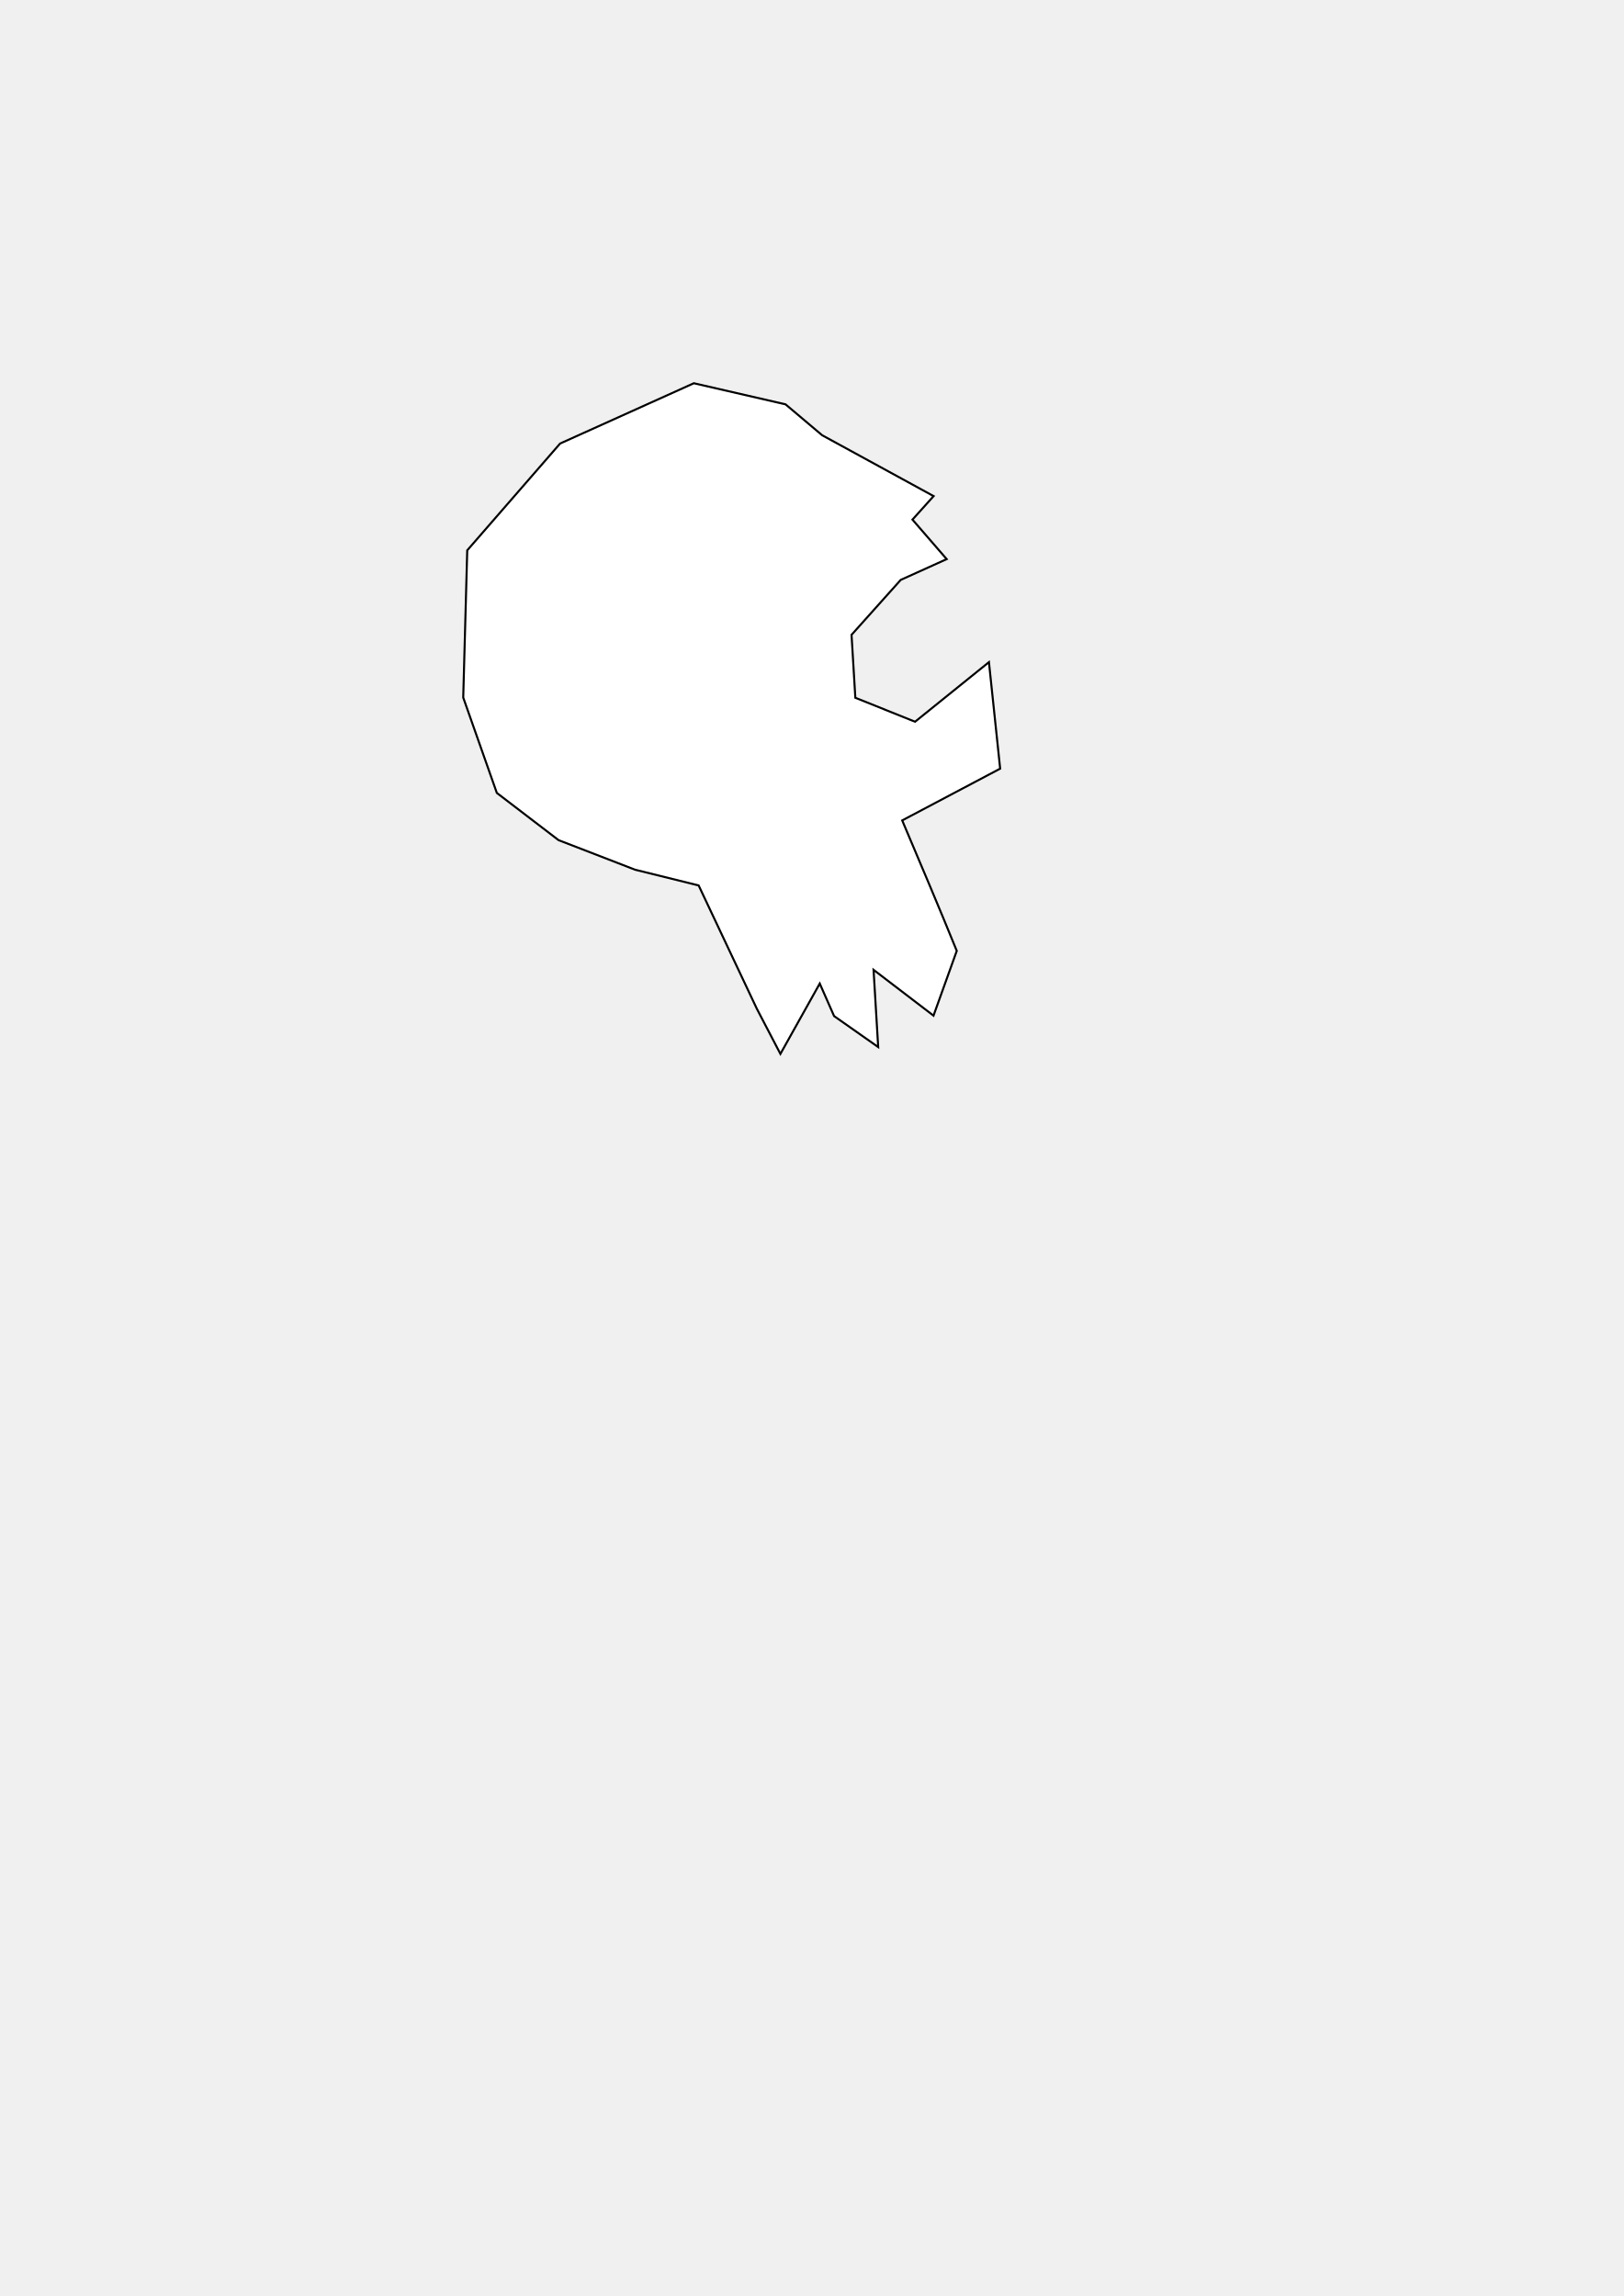
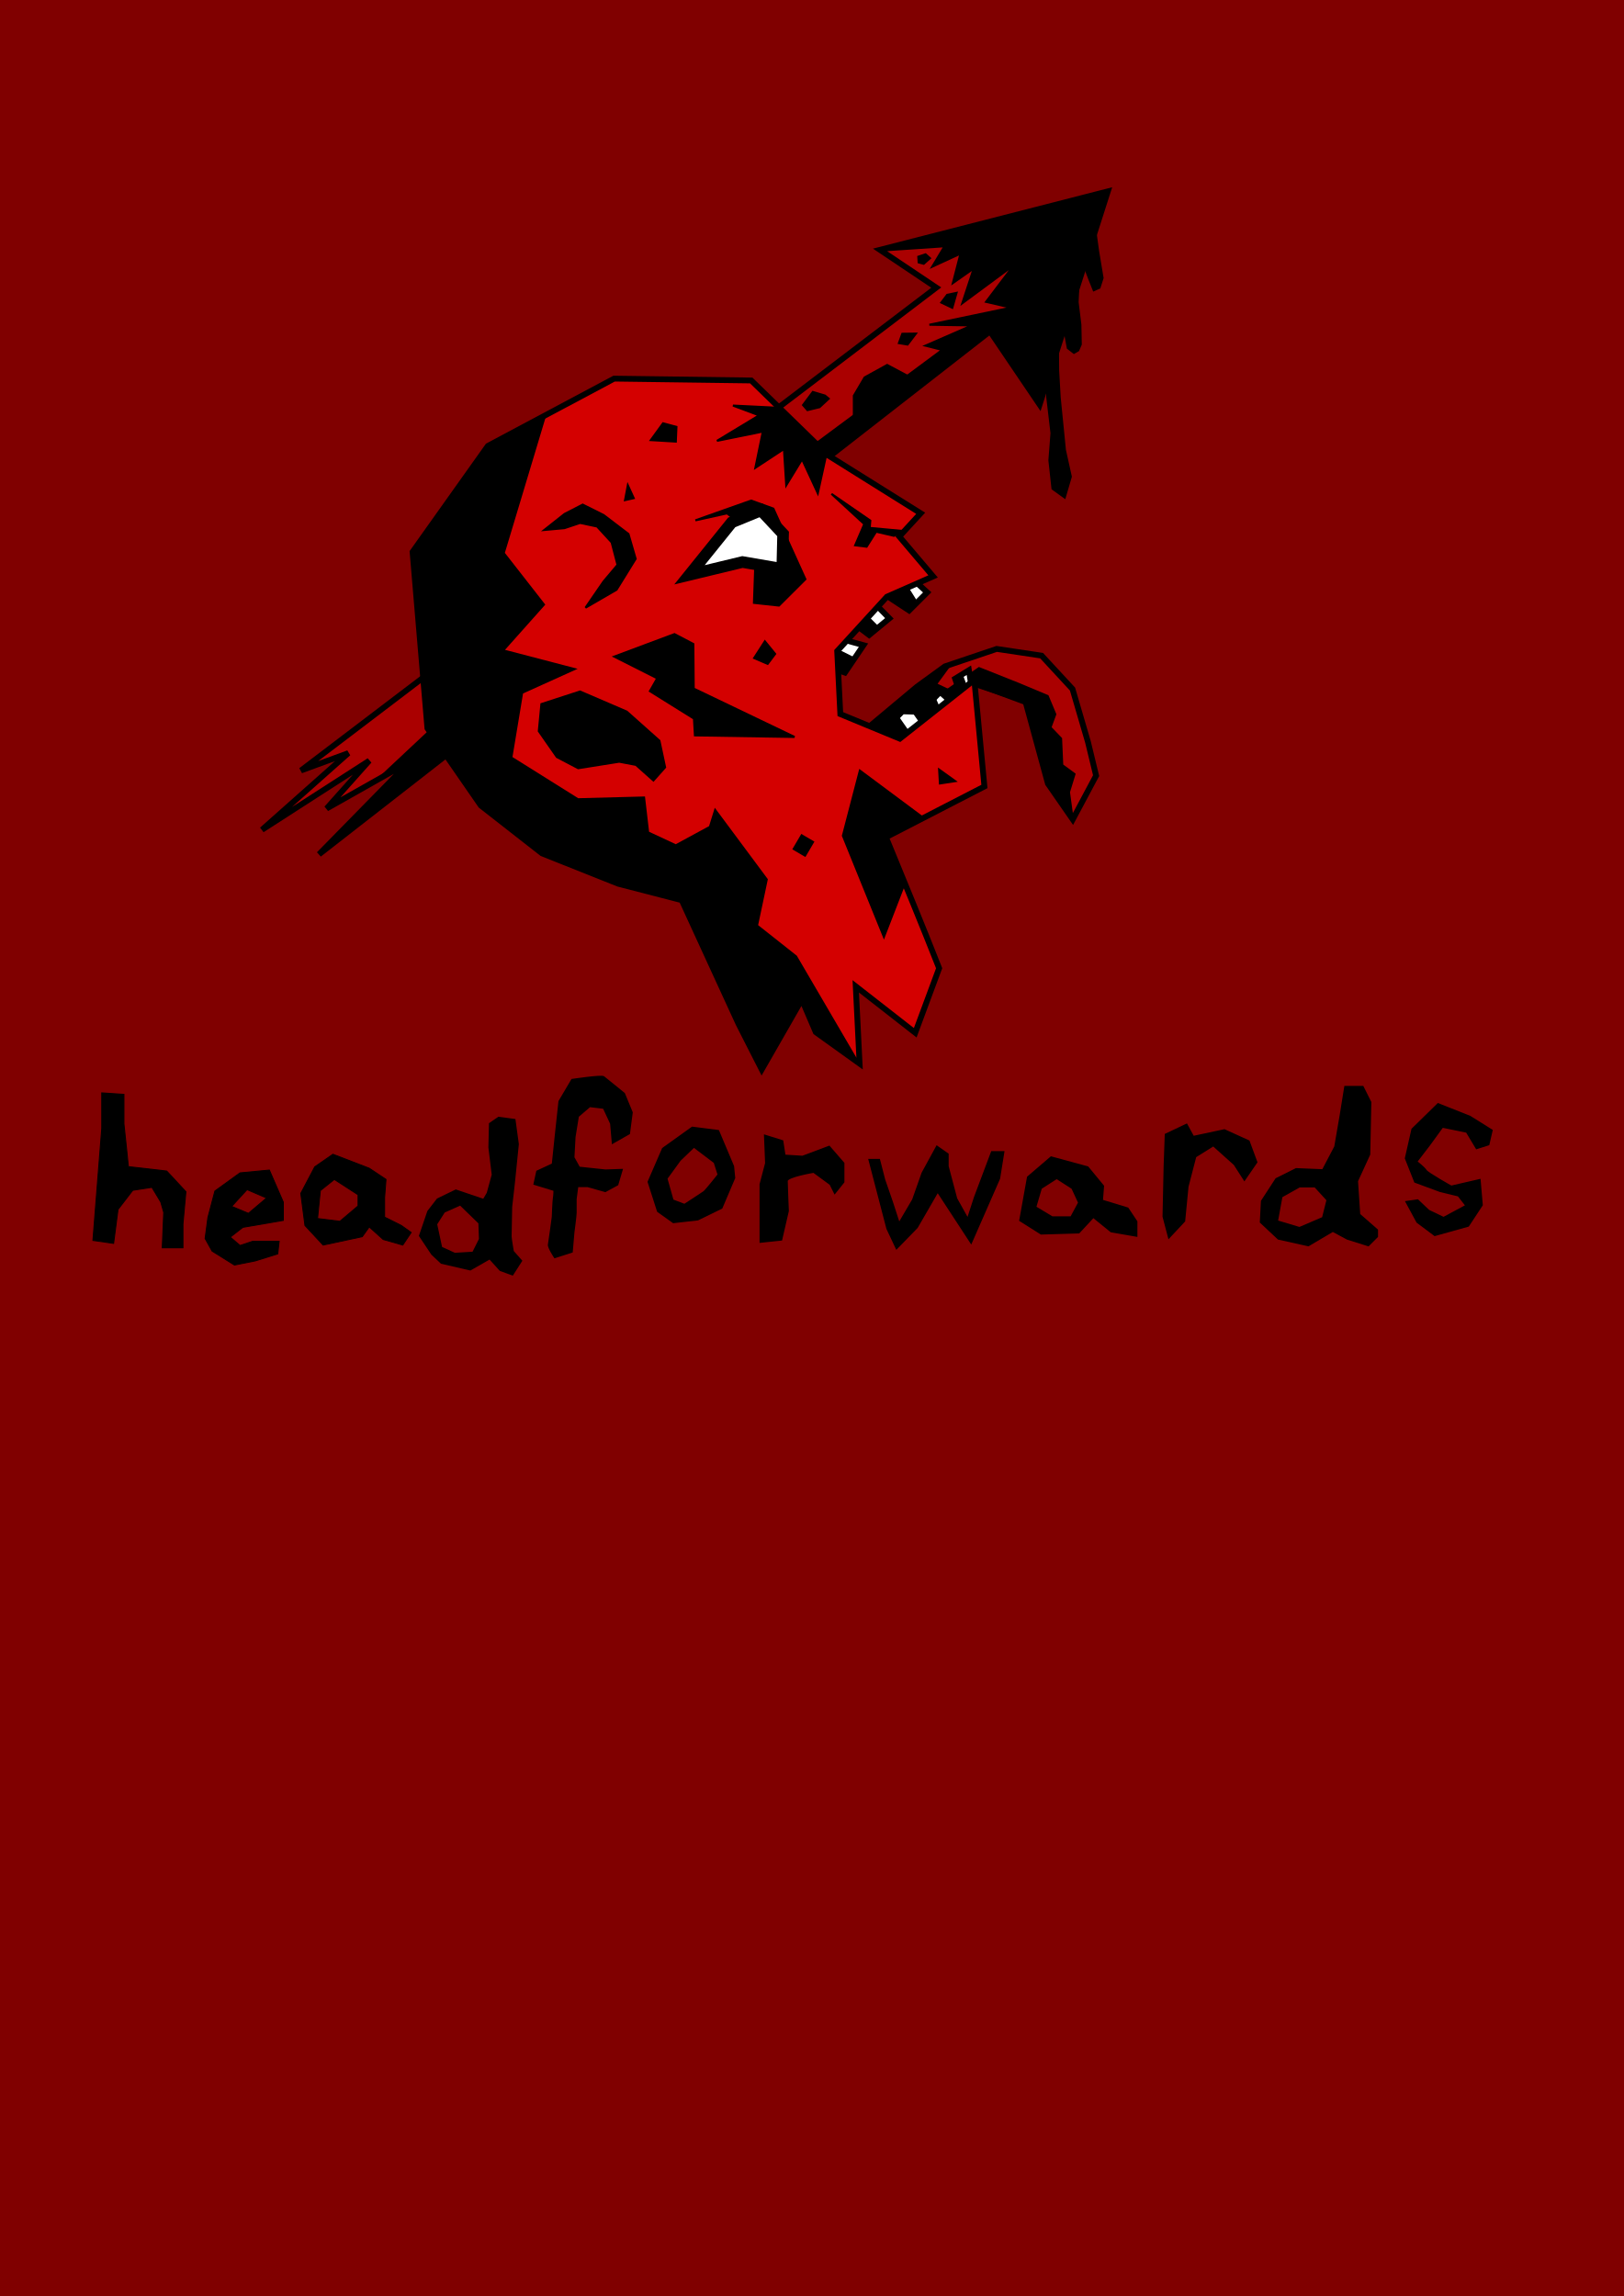
<svg xmlns="http://www.w3.org/2000/svg" width="210mm" height="297mm" viewBox="0 0 210 297" version="1.1" id="svg3739">
-   <defs id="defs3733" />
-   <g id="layer1">
-     <path style="fill:#ffffff;stroke:#000000;stroke-width:0.265px;stroke-linecap:butt;stroke-linejoin:miter;stroke-opacity:1" d="m 106.328,56.298 -4.733,-3.995 -11.858,-2.729 -17.297,7.8 -12.011,13.815 -0.517,19.046 4.346,12.335 7.982,6.107 9.892,3.823 8.227,2.038 7.52,15.938 3.054,5.852 5.089,-9.101 1.854,4.208 5.703,4.006 -0.599,-9.989 7.754,5.926 3.008,-8.379 c -2.292,-5.65 -4.681,-11.259 -7.057,-16.874 l 12.669,-6.697 -1.451,-13.776 -9.554,7.707 -7.726,-3.099 -0.49,-8.142 6.359,-7.104 5.946,-2.688 -4.426,-5.112 2.735,-3.039 z" id="path3741" />
+   <defs id="defs3733">
+     <clipPath clipPathUnits="userSpaceOnUse" id="clipPath4769">
+       <path style="display:inline;fill:none;stroke:#000000;stroke-width:0.265px;stroke-linecap:butt;stroke-linejoin:miter;stroke-opacity:1" d="m 111.067,58.032 -9.405,-10.269 -17.693,-1.258 -16.792,7.749 -10.519,13.132 0.607,22.881 6.33,10.382 7.549,6.634 9.611,4.484 8.07,2.591 6.423,16.411 2.65,6.046 5.694,-8.735 1.565,4.324 5.419,4.383 0.079,-10.007 7.335,6.437 3.569,-8.155 c -1.904,-5.792 -3.907,-11.551 -5.897,-17.314 l 13.093,-5.823 -0.514,-13.842 -10.055,7.042 -7.498,-3.616 0.063,-8.156 6.826,-6.657 6.114,-2.279 -4.069,-5.4 2.935,-2.846 z" id="path4771" clip-path="none" />
+     </clipPath>
+     <clipPath clipPathUnits="userSpaceOnUse" id="clipPath4773">
+       <path style="display:inline;fill:none;stroke:#000000;stroke-width:0.265px;stroke-linecap:butt;stroke-linejoin:miter;stroke-opacity:1" d="m 111.067,58.032 -9.405,-10.269 -17.693,-1.258 -16.792,7.749 -10.519,13.132 0.607,22.881 6.33,10.382 7.549,6.634 9.611,4.484 8.07,2.591 6.423,16.411 2.65,6.046 5.694,-8.735 1.565,4.324 5.419,4.383 0.079,-10.007 7.335,6.437 3.569,-8.155 c -1.904,-5.792 -3.907,-11.551 -5.897,-17.314 l 13.093,-5.823 -0.514,-13.842 -10.055,7.042 -7.498,-3.616 0.063,-8.156 6.826,-6.657 6.114,-2.279 -4.069,-5.4 2.935,-2.846 z" id="path4775" clip-path="none" />
+     </clipPath>
+     <clipPath clipPathUnits="userSpaceOnUse" id="clipPath4777">
+       <path style="display:inline;fill:none;stroke:#000000;stroke-width:0.265px;stroke-linecap:butt;stroke-linejoin:miter;stroke-opacity:1" d="m 111.067,58.032 -9.405,-10.269 -17.693,-1.258 -16.792,7.749 -10.519,13.132 0.607,22.881 6.33,10.382 7.549,6.634 9.611,4.484 8.07,2.591 6.423,16.411 2.65,6.046 5.694,-8.735 1.565,4.324 5.419,4.383 0.079,-10.007 7.335,6.437 3.569,-8.155 c -1.904,-5.792 -3.907,-11.551 -5.897,-17.314 l 13.093,-5.823 -0.514,-13.842 -10.055,7.042 -7.498,-3.616 0.063,-8.156 6.826,-6.657 6.114,-2.279 -4.069,-5.4 2.935,-2.846 z" id="path4779" clip-path="none" />
+     </clipPath>
+     <clipPath clipPathUnits="userSpaceOnUse" id="clipPath4781">
+       <path style="display:inline;fill:none;stroke:#000000;stroke-width:0.265px;stroke-linecap:butt;stroke-linejoin:miter;stroke-opacity:1" d="m 111.067,58.032 -9.405,-10.269 -17.693,-1.258 -16.792,7.749 -10.519,13.132 0.607,22.881 6.33,10.382 7.549,6.634 9.611,4.484 8.07,2.591 6.423,16.411 2.65,6.046 5.694,-8.735 1.565,4.324 5.419,4.383 0.079,-10.007 7.335,6.437 3.569,-8.155 c -1.904,-5.792 -3.907,-11.551 -5.897,-17.314 l 13.093,-5.823 -0.514,-13.842 -10.055,7.042 -7.498,-3.616 0.063,-8.156 6.826,-6.657 6.114,-2.279 -4.069,-5.4 2.935,-2.846 z" id="path4783" clip-path="none" />
+     </clipPath>
+     <clipPath clipPathUnits="userSpaceOnUse" id="clipPath4785">
+       <path style="display:inline;fill:none;stroke:#000000;stroke-width:0.265px;stroke-linecap:butt;stroke-linejoin:miter;stroke-opacity:1" d="m 111.067,58.032 -9.405,-10.269 -17.693,-1.258 -16.792,7.749 -10.519,13.132 0.607,22.881 6.33,10.382 7.549,6.634 9.611,4.484 8.07,2.591 6.423,16.411 2.65,6.046 5.694,-8.735 1.565,4.324 5.419,4.383 0.079,-10.007 7.335,6.437 3.569,-8.155 c -1.904,-5.792 -3.907,-11.551 -5.897,-17.314 l 13.093,-5.823 -0.514,-13.842 -10.055,7.042 -7.498,-3.616 0.063,-8.156 6.826,-6.657 6.114,-2.279 -4.069,-5.4 2.935,-2.846 z" id="path4787" clip-path="none" />
+     </clipPath>
+     <clipPath clipPathUnits="userSpaceOnUse" id="clipPath4789">
+       <path style="display:inline;fill:none;stroke:#000000;stroke-width:0.265px;stroke-linecap:butt;stroke-linejoin:miter;stroke-opacity:1" d="m 111.067,58.032 -9.405,-10.269 -17.693,-1.258 -16.792,7.749 -10.519,13.132 0.607,22.881 6.33,10.382 7.549,6.634 9.611,4.484 8.07,2.591 6.423,16.411 2.65,6.046 5.694,-8.735 1.565,4.324 5.419,4.383 0.079,-10.007 7.335,6.437 3.569,-8.155 c -1.904,-5.792 -3.907,-11.551 -5.897,-17.314 l 13.093,-5.823 -0.514,-13.842 -10.055,7.042 -7.498,-3.616 0.063,-8.156 6.826,-6.657 6.114,-2.279 -4.069,-5.4 2.935,-2.846 z" id="path4791" clip-path="none" />
+     </clipPath>
+     <clipPath clipPathUnits="userSpaceOnUse" id="clipPath4820">
+       <path id="path4822" d="M 40.632,94.783 126.244,37.141 119.251,31.85 149.112,25.991 138.717,53.016 132.859,43.189 42.333,105.744 54.807,94.405 43.656,99.885 49.515,94.027 35.152,102.153 46.869,92.893 Z" style="fill:none;stroke:#000000;stroke-width:0.75;stroke-linecap:butt;stroke-linejoin:miter;stroke-miterlimit:4;stroke-dasharray:none;stroke-opacity:1" />
+     </clipPath>
+   </defs>
+   <g id="layer11" style="display:inline">
+     <rect style="fill:#800000;stroke-width:0.75;stroke-linecap:butt;stroke-linejoin:miter;stroke-miterlimit:4;stroke-dasharray:1.5, 3;stroke-dashoffset:0;paint-order:markers fill stroke" id="rect4861" width="258.182" height="325.534" x="-18.174" y="-7.687" />
  </g>
+   <g id="layer12" />
+   <g id="layer13">
+     <g id="g4968" transform="translate(6.414469,-47.84125)">
+       <path id="path4864" d="m 6.751,193.792 -1.145,14.501 2.671,0.382 0.572,-4.388 1.908,-2.48 2.48,-0.382 1.145,1.908 0.382,1.336 -0.191,4.579 h 2.671 v -3.053 l 0.382,-4.198 -2.48,-2.671 -4.961,-0.572 -0.191,-1.908 -0.382,-3.625 v -3.816 l -2.862,-0.191 z" style="fill:#000000;stroke:#000000;stroke-width:0.134px;stroke-linecap:butt;stroke-linejoin:miter;stroke-opacity:1" />
+       <path id="path4879" d="m 72.81,195.698 -0.216,-2.515 -0.934,-2.012 -1.796,-0.216 -1.509,1.293 -0.431,2.658 -0.144,2.658 0.718,1.293 3.377,0.359 2.155,-0.072 -0.575,1.94 -1.581,0.862 -2.299,-0.647 h -1.293 l -0.216,1.652 c 0,0 0,1.437 0,1.796 0,0.359 -0.287,2.515 -0.287,2.515 l -0.216,2.515 -2.227,0.718 c 0,0 -0.862,-1.293 -0.79,-1.652 0.072,-0.359 0.503,-3.592 0.503,-3.592 0,0 0.072,-2.084 0.144,-2.443 0.072,-0.359 0.072,-1.006 0.072,-1.006 l -2.586,-0.79 0.359,-1.652 2.012,-0.934 0.359,-3.449 0.503,-4.67 1.652,-2.802 c 0,0 3.808,-0.575 4.095,-0.359 0.287,0.216 2.658,2.155 2.658,2.155 l 1.006,2.443 -0.359,2.73 z" style="fill:#000000;stroke:#000000;stroke-width:0.201px;stroke-linecap:butt;stroke-linejoin:miter;stroke-opacity:1" />
+       <path id="path4885" d="m 91.921,208.506 v -7.472 l 0.718,-2.73 -0.144,-3.592 2.299,0.718 0.287,1.868 2.299,0.144 3.449,-1.293 1.868,2.155 v 2.443 l -1.15,1.437 -0.575,-1.15 -2.155,-1.581 c 0,0 -3.449,0.575 -3.449,1.15 0,0.575 0.144,3.88 0.144,3.88 l -0.862,3.736 z" style="fill:#000000;stroke:#000000;stroke-width:0.201px;stroke-linecap:butt;stroke-linejoin:miter;stroke-opacity:1" />
+       <path id="path4889" d="m 105.985,197.841 h 1.331 l 0.666,2.593 0.998,2.881 0.888,2.737 1.775,-3.025 1.22,-3.457 1.886,-3.457 1.442,1.008 v 1.585 l 1.109,4.177 1.442,2.593 0.888,-2.737 2.219,-5.906 h 1.553 l -0.555,3.457 -3.661,8.355 -4.327,-6.626 -2.663,4.609 -2.663,2.737 -1.22,-2.593 z" style="fill:#000000;stroke:#000000;stroke-width:0.177px;stroke-linecap:butt;stroke-linejoin:miter;stroke-opacity:1" />
+       <path id="path4895" d="m 144.328,194.586 -0.144,4.023 -0.144,6.61 0.718,2.73 2.012,-2.155 0.431,-4.454 1.006,-3.88 2.299,-1.437 2.73,2.443 1.293,2.012 1.581,-2.299 -1.006,-2.73 -3.161,-1.437 -4.023,0.862 -0.862,-1.581 z" style="fill:#000000;stroke:#000000;stroke-width:0.201px;stroke-linecap:butt;stroke-linejoin:miter;stroke-opacity:1" />
+       <path id="path4901" d="m 184.553,196.396 -1.28,-2.133 -3.129,-0.64 -1.707,2.347 -1.636,2.133 c 0,0 0.996,0.782 1.209,1.138 0.213,0.356 3.271,2.062 3.271,2.062 l 3.698,-0.853 0.284,3.271 -1.778,2.702 -4.338,1.209 -2.276,-1.707 -1.422,-2.631 1.493,-0.213 1.422,1.351 1.92,0.924 2.916,-1.565 -0.996,-1.28 -2.347,-0.569 -3.271,-1.209 -1.209,-3.058 0.853,-3.769 3.342,-3.271 4.125,1.636 2.845,1.778 -0.427,1.849 z" style="fill:#000000;stroke:#000000;stroke-width:0.199px;stroke-linecap:butt;stroke-linejoin:miter;stroke-opacity:1" />
+       <g transform="translate(-0.2672695,2.405426)" id="g4906">
+         <path style="fill:#000000;stroke:#000000;stroke-width:0.126px;stroke-linecap:butt;stroke-linejoin:miter;stroke-opacity:1" d="m 25.259,204.199 5.24,-0.903 v -2.349 l -1.807,-4.156 -3.795,0.361 -3.252,2.349 -0.903,3.433 -0.361,2.71 0.903,1.626 2.891,1.807 2.71,-0.542 2.891,-0.903 0.181,-1.626 h -3.433 l -1.626,0.542 -1.265,-1.084 z" id="path4866" />
+         <path style="fill:#800000;stroke:#000000;stroke-width:0.126px;stroke-linecap:butt;stroke-linejoin:miter;stroke-opacity:1" d="m 25.801,199.32 -1.988,2.168 2.168,0.903 2.349,-1.988 z" id="path4869" />
+       </g>
+       <g id="g4911">
+         <path style="fill:#000000;stroke:#000000;stroke-width:0.126px;stroke-linecap:butt;stroke-linejoin:miter;stroke-opacity:1" d="m 41.341,198.959 -4.698,-1.807 -2.349,1.626 -1.807,3.433 0.542,4.156 2.349,2.53 5.059,-1.084 0.903,-1.265 1.807,1.626 2.53,0.723 1.084,-1.626 -1.265,-0.903 -2.168,-1.084 v -2.53 l 0.181,-2.349 z" id="path4871" />
+         <path style="fill:#800000;stroke:#000000;stroke-width:0.126px;stroke-linecap:butt;stroke-linejoin:miter;stroke-opacity:1" d="m 36.823,200.404 -1.807,1.446 -0.361,3.614 2.891,0.361 2.349,-1.988 v -1.446 z" id="path4873" />
+       </g>
+       <g transform="translate(0.2672695,3.474504)" id="g4936">
+         <path style="fill:#000000;stroke:#000000;stroke-width:0.201px;stroke-linecap:butt;stroke-linejoin:miter;stroke-opacity:1" d="m 55.866,199.554 -3.592,-1.221 -2.371,1.15 -1.221,1.581 -1.078,3.161 1.581,2.371 1.221,1.15 3.736,0.862 2.515,-1.437 1.365,1.509 1.581,0.575 1.15,-1.796 -1.078,-1.221 c 0,0 -0.287,-1.652 -0.287,-1.94 0,-0.287 0.072,-3.808 0.072,-3.808 l 0.359,-3.161 0.503,-4.957 -0.431,-3.161 -2.084,-0.287 -1.15,0.79 -0.072,3.089 0.431,3.52 -0.647,2.371 z" id="path4875" />
+         <path style="fill:#800000;stroke:#000000;stroke-width:0.201px;stroke-linecap:butt;stroke-linejoin:miter;stroke-opacity:1" d="m 52.849,200.201 -2.084,0.934 -1.006,1.581 0.647,3.018 1.724,0.79 2.371,-0.144 0.862,-1.724 -0.072,-2.084 z" id="path4877" />
+       </g>
+       <g transform="translate(-0.2672695,-2.138156)" id="g4921">
+         <path style="fill:#000000;stroke:#000000;stroke-width:0.201px;stroke-linecap:butt;stroke-linejoin:miter;stroke-opacity:1" d="m 86.76,196.25 -3.377,-0.431 -3.808,2.73 -1.868,4.311 1.221,3.808 2.012,1.437 3.161,-0.359 3.089,-1.509 1.652,-3.88 -0.144,-1.509 z" id="path4881" />
+         <path style="fill:#800000;stroke:#000000;stroke-width:0.201px;stroke-linecap:butt;stroke-linejoin:miter;stroke-opacity:1" d="m 83.598,198.333 -1.796,1.724 -1.724,2.371 0.79,2.802 1.509,0.575 c 0,0 2.227,-1.437 2.515,-1.652 0.287,-0.216 1.868,-2.227 1.868,-2.227 l -0.503,-1.581 z" id="path4883" />
+       </g>
+       <g transform="translate(-0.2672695,0.2672695)" id="g4926">
+         <path style="fill:#000000;stroke:#000000;stroke-width:0.201px;stroke-linecap:butt;stroke-linejoin:miter;stroke-opacity:1" d="m 134.537,198.549 -4.742,-1.293 -3.018,2.586 -1.006,5.604 2.73,1.724 4.885,-0.144 1.868,-2.012 2.299,1.868 3.305,0.575 v -1.868 l -1.15,-1.724 -3.305,-1.006 0.144,-1.868 z" id="path4891" />
+         <path style="fill:#800000;stroke:#000000;stroke-width:0.201px;stroke-linecap:butt;stroke-linejoin:miter;stroke-opacity:1" d="m 130.513,199.985 -2.012,1.293 -0.718,2.443 2.155,1.293 h 2.443 l 1.006,-1.868 -0.862,-1.868 z" id="path4893" />
+       </g>
+       <g transform="translate(-1.336348,1.069078)" id="g4931">
+         <path style="fill:#000000;stroke:#000000;stroke-width:0.201px;stroke-linecap:butt;stroke-linejoin:miter;stroke-opacity:1" d="m 166.005,198.117 -3.449,-0.144 -2.586,1.293 -1.868,2.874 -0.144,2.73 2.299,2.155 3.88,0.862 3.161,-1.868 1.868,1.006 2.73,0.862 1.15,-1.15 v -0.862 l -2.299,-2.012 -0.287,-4.311 1.581,-3.449 0.144,-6.753 -1.006,-2.012 h -2.299 l -0.575,3.592 -0.718,4.167 z" id="path4897" />
+         <path style="fill:#800000;stroke:#000000;stroke-width:0.201px;stroke-linecap:butt;stroke-linejoin:miter;stroke-opacity:1" d="m 164.999,200.273 h -2.012 l -2.299,1.293 -0.575,3.161 2.874,0.862 3.018,-1.293 0.575,-2.299 z" id="path4899" />
+       </g>
+     </g>
+   </g>
+   <g id="layer7" style="display:inline">
+     <path style="fill:#aa0000;stroke:#000000;stroke-width:0.75;stroke-linecap:butt;stroke-linejoin:miter;stroke-miterlimit:4;stroke-dasharray:none;stroke-opacity:1" d="M 38.933,99.664 121.091,37.2 113.806,32.318 143.281,24.754 134.456,52.332 128.043,42.857 41.26,110.509 53.062,98.472 42.245,104.584 47.757,98.399 33.884,107.337 45.05,97.419 Z" id="path4794" />
+   </g>
+   <g id="layer8" style="display:inline">
+     <path style="fill:#000000;stroke:#000000;stroke-width:0.265px;stroke-linecap:butt;stroke-linejoin:miter;stroke-opacity:1;paint-order:markers fill stroke" d="m 38.754,106.303 19.377,-16.17 68.421,-44.901 -2.138,-0.668 6.147,-2.272 -5.479,-0.401 10.691,-1.604 -3.207,-0.935 3.875,-4.544 -6.949,4.544 1.737,-4.41 -2.806,1.737 1.203,-3.742 -3.742,1.47 1.737,-2.539 -13.631,0.134 12.562,-12.829 32.607,-2.272 8.553,22.584 -19.912,37.15 -94.213,33.676 z" id="path4797" clip-path="url(#clipPath4820)" transform="rotate(-3.293313,124.6791,126.7887)" />
+     <path style="fill:#000000;stroke:#000000;stroke-width:0.265px;stroke-linecap:butt;stroke-linejoin:miter;stroke-opacity:1" d="m 142.529,26.501 -0.831,3.645 0.324,2.348 0.578,3.469 -0.401,1.254 -0.738,0.326 -0.553,-1.388 -0.78,-2.037 -0.67,3.162 -0.086,1.803 0.357,2.914 0.052,2.553 -0.334,0.776 -0.55,0.316 -0.793,-0.617 -0.413,-2.248 -0.867,1.375 0.029,3.784 0.201,3.491 0.674,6.776 0.767,3.458 -0.791,2.696 -1.58,-1.14 -0.4,-3.668 0.271,-3.518 -0.554,-4.701 0.028,-4.45 -0.498,-5.366 3.098,-10.306 z" id="path4824" />
+     <path style="fill:#000000;stroke:#000000;stroke-width:0.265px;stroke-linecap:butt;stroke-linejoin:miter;stroke-opacity:1" d="m 118.457,43.153 -1.754,0.022 -0.443,1.205 1.12,0.19 z" id="path4830" />
+     <path style="fill:#000000;stroke:#000000;stroke-width:0.265px;stroke-linecap:butt;stroke-linejoin:miter;stroke-opacity:1" d="m 117.742,48.816 -3.001,-1.604 -2.915,1.607 -1.393,2.367 0.002,3.169 3.338,-1.185 z" id="path4832" />
+     <path style="fill:#000000;stroke:#000000;stroke-width:0.265px;stroke-linecap:butt;stroke-linejoin:miter;stroke-opacity:1" d="m 105.128,50.703 -1.267,1.691 0.571,0.655 1.563,-0.381 1.183,-1.099 -0.486,-0.401 z" id="path4834" />
+     <path style="fill:#000000;stroke:#000000;stroke-width:0.265px;stroke-linecap:butt;stroke-linejoin:miter;stroke-opacity:1" d="m 122.504,38.138 -0.761,1.001 1.42,0.672 0.552,-1.928 z" id="path4836" />
+     <path style="fill:#000000;stroke:#000000;stroke-width:0.265px;stroke-linecap:butt;stroke-linejoin:miter;stroke-opacity:1" d="m 119.707,32.895 -0.941,0.314 0.045,0.732 0.657,0.179 0.806,-0.718 z" id="path4838" />
+   </g>
+   <g id="g4818" style="display:inline" />
+   <g id="layer4" style="display:inline">
+     <path style="fill:#aa0000;stroke:#000000;stroke-width:0.75;stroke-linecap:butt;stroke-linejoin:miter;stroke-miterlimit:4;stroke-dasharray:none;stroke-opacity:1" d="m 111.963,98.836 14.123,-10.45 6.565,2.433 2.882,10.543 3.211,4.634 3.021,-5.662 -1.054,-4.357 -2,-6.845 -3.997,-4.321 -5.806,-0.871 -6.697,2.259 -3.597,2.616 -9.45,7.906 z" id="path4624" clip-path="none" />
+   </g>
+   <g id="layer10" style="display:inline">
+     <path style="fill:#000000;stroke:#000000;stroke-width:0.265px;stroke-linecap:butt;stroke-linejoin:miter;stroke-opacity:1" d="m 113.18,95.694 13.442,-9.27 5.171,2.059 3.706,1.552 0.987,2.36 -0.627,1.704 1.375,1.434 0.151,3.436 1.584,1.165 -0.716,2.331 0.48,3.526 -3.08,-4.451 -3.053,-10.636 -6.724,-2.238 -8.9,8.849 z" id="path4854" />
+     <path style="fill:#000000;stroke:#000000;stroke-width:0.265px;stroke-linecap:butt;stroke-linejoin:miter;stroke-opacity:1" d="m 123.32,89.572 -2.261,-1.076 1.837,-2.515 -3.211,1.988 -3.907,3.066 -3.949,3.573 1.459,2.894 5.514,-0.785 4.055,-3.045 z" id="path4856" />
+   </g>
+   <g id="layer5" style="display:inline">
+     <path style="fill:#ffffff;stroke:#000000;stroke-width:0.75;stroke-linecap:butt;stroke-linejoin:miter;stroke-miterlimit:4;stroke-dasharray:none;stroke-opacity:1" d="m 116.483,96.101 -1.237,-2.579 1.475,-1.505 1.659,0.047 1.908,2.73 -1.312,1.874 z" id="path4627" clip-path="none" />
+     <path style="fill:#ffffff;stroke:#000000;stroke-width:0.75;stroke-linecap:butt;stroke-linejoin:miter;stroke-miterlimit:4;stroke-dasharray:none;stroke-opacity:1" d="m 121.253,93.46 -1.09,-2.493 1.431,-1.455 2.295,2.045 -0.84,1.847 z" id="path4629" clip-path="none" />
+     <path style="fill:#ffffff;stroke:#000000;stroke-width:0.75;stroke-linecap:butt;stroke-linejoin:miter;stroke-miterlimit:4;stroke-dasharray:none;stroke-opacity:1" d="m 124.5,90.67 -0.971,-2.878 1.783,-1.096 0.526,3.377 z" id="path4631" clip-path="none" />
+     <path style="fill:#ffffff;stroke:#000000;stroke-width:0.75;stroke-linecap:butt;stroke-linejoin:miter;stroke-miterlimit:4;stroke-dasharray:none;stroke-opacity:1" d="m 117.377,74.296 2.543,2.33 -2.341,2.343 -4.034,-2.646 z" id="path4633" clip-path="none" />
+     <path style="fill:#ffffff;stroke:#000000;stroke-width:0.75;stroke-linecap:butt;stroke-linejoin:miter;stroke-miterlimit:4;stroke-dasharray:none;stroke-opacity:1" d="m 112.042,76.946 2.986,3.041 -2.62,2.159 -2.869,-2.177 z" id="path4635" clip-path="none" />
+     <path style="fill:#ffffff;stroke:#000000;stroke-width:0.75;stroke-linecap:butt;stroke-linejoin:miter;stroke-miterlimit:4;stroke-dasharray:none;stroke-opacity:1" d="m 107.872,82.406 3.809,1.052 -2.406,3.552 -3.004,-1.032 z" id="path4637" clip-path="none" />
+   </g>
+   <g id="layer9">
+     <path style="fill:#000000;stroke:#000000;stroke-width:0.265px;stroke-linecap:butt;stroke-linejoin:miter;stroke-opacity:1" d="m 108.23,84.044 2.283,1.14 -1.182,1.733 -0.761,-0.169 z" id="path4841" />
+     <path style="fill:#000000;stroke:#000000;stroke-width:0.265px;stroke-linecap:butt;stroke-linejoin:miter;stroke-opacity:1" d="m 112.348,79.922 1.268,1.267 -0.929,0.803 -1.205,-0.866 z" id="path4843" />
+     <path style="fill:#000000;stroke:#000000;stroke-width:0.265px;stroke-linecap:butt;stroke-linejoin:miter;stroke-opacity:1" d="m 117.396,76.052 1.205,1.922 -0.845,0.846 -2.621,-1.731 z" id="path4845" />
+     <path style="fill:#000000;stroke:#000000;stroke-width:0.265px;stroke-linecap:butt;stroke-linejoin:miter;stroke-opacity:1" d="m 116.137,92.745 1.353,1.943 -1.246,0.909 -0.783,-2.134 z" id="path4847" />
+     <path style="fill:#000000;stroke:#000000;stroke-width:0.265px;stroke-linecap:butt;stroke-linejoin:miter;stroke-opacity:1" d="m 120.89,90.313 0.592,1.352 -0.676,0.507 -0.613,-1.204 z" id="path4849" />
+     <path style="fill:#000000;stroke:#000000;stroke-width:0.265px;stroke-linecap:butt;stroke-linejoin:miter;stroke-opacity:1" d="m 124.396,87.311 0.614,1.627 -0.908,0.655 -0.381,-1.775 z" id="path4851" />
+   </g>
+   <g id="layer1" style="display:inline">
+     <path style="fill:#d40000;stroke:#000000;stroke-width:0.75;stroke-linecap:butt;stroke-linejoin:miter;stroke-miterlimit:4;stroke-dasharray:none;stroke-opacity:1" d="m 107.14,58.928 -9.979,-9.712 -17.736,-0.239 -16.319,8.701 -9.748,13.715 1.92,22.809 6.916,10.002 7.918,6.19 9.852,3.925 8.206,2.123 7.355,16.015 2.993,5.883 5.183,-9.048 1.811,4.227 5.662,4.064 -0.496,-9.995 7.692,6.005 3.094,-8.347 c -2.234,-5.673 -4.564,-11.307 -6.882,-16.946 l 12.737,-6.566 -1.309,-13.79 -9.634,7.608 -7.694,-3.179 -0.406,-8.147 6.432,-7.038 5.973,-2.626 -4.372,-5.157 2.767,-3.01 z" id="path3741" clip-path="none" />
+     <path style="fill:none;stroke:#000000;stroke-width:0.265;stroke-linecap:butt;stroke-linejoin:miter;stroke-miterlimit:4;stroke-dasharray:none;stroke-opacity:1" d="m 107.14,58.928 -9.979,-9.712 -17.736,-0.239 -16.319,8.701 -9.748,13.715 1.92,22.809 6.916,10.002 7.918,6.19 9.852,3.925 8.206,2.123 7.355,16.015 2.993,5.883 5.183,-9.048 1.811,4.227 5.662,4.064 -0.496,-9.995 7.692,6.005 3.094,-8.347 c -2.234,-5.673 -4.564,-11.307 -6.882,-16.946 l 12.737,-6.566 -1.309,-13.79 -9.634,7.608 -7.694,-3.179 -0.406,-8.147 6.432,-7.038 5.973,-2.626 -4.372,-5.157 2.767,-3.01 z" id="path4610" />
+   </g>
+   <g id="layer2" style="display:inline">
+     <path style="fill:#000000;stroke:#000000;stroke-width:0.265px;stroke-linecap:butt;stroke-linejoin:miter;stroke-opacity:1" d="m 77.775,42.559 -9.354,25.658 4.811,6.949 -5.613,5.613 9.087,2.94 -6.949,2.673 -1.871,8.285 8.285,5.88 8.553,0.267 0.267,4.544 3.475,1.871 4.544,-2.138 0.802,-2.138 6.147,9.354 -1.604,5.88 4.811,4.276 13.898,27.261 -55.058,1.336 L 40.09,116.593 37.685,74.364 45.169,44.163 Z" id="path3743" clip-path="url(#clipPath4789)" transform="rotate(-3.293313,124.6791,126.7887)" />
+     <path style="fill:#000000;stroke:#000000;stroke-width:0.265px;stroke-linecap:butt;stroke-linejoin:miter;stroke-opacity:1" d="m 77.241,86.659 -5.078,1.336 -0.535,3.475 2.138,3.475 2.673,1.604 5.345,-0.535 2.138,0.535 2.138,2.138 1.604,-1.604 -0.535,-3.475 -4.009,-4.009 z" id="path4612" clip-path="url(#clipPath4785)" transform="rotate(-3.293313,124.6791,126.7887)" />
+     <path style="fill:#000000;stroke:#000000;stroke-width:0.265px;stroke-linecap:butt;stroke-linejoin:miter;stroke-opacity:1" d="m 122.677,107.239 -9.889,-8.285 -2.673,8.285 4.544,13.363 4.009,-8.82 z" id="path4614" clip-path="url(#clipPath4781)" transform="rotate(-3.293313,124.6791,126.7887)" />
+     <path style="fill:#000000;stroke:#000000;stroke-width:0.265px;stroke-linecap:butt;stroke-linejoin:miter;stroke-opacity:1" d="m 118.935,68.885 -2.272,-0.668 -1.336,1.871 -1.47,-0.267 1.336,-2.673 -4.009,-4.143 4.811,3.742 -0.134,0.935 4.41,0.668 z" id="path4616" clip-path="url(#clipPath4777)" transform="rotate(-3.293313,124.6791,126.7887)" />
+     <path style="fill:#000000;stroke:#000000;stroke-width:0.265px;stroke-linecap:butt;stroke-linejoin:miter;stroke-opacity:1" d="m 93.411,65.411 4.143,-0.668 3.608,3.207 -0.802,8.553 3.207,0.535 3.608,-3.207 -3.608,-9.354 -2.806,-1.203 z" id="path4621" clip-path="url(#clipPath4773)" transform="rotate(-3.293313,124.6791,126.7887)" />
+     <path style="fill:#000000;stroke:#000000;stroke-width:0.265px;stroke-linecap:butt;stroke-linejoin:miter;stroke-opacity:1" d="m 92.226,81.365 -0.283,5.764 12.662,6.993 -12.851,-0.945 v -2.173 l -5.481,-3.874 1.039,-1.606 -5.386,-3.118 7.938,-2.457 z" id="path4644" clip-path="url(#clipPath4769)" transform="rotate(-3.293313,124.6791,126.7887)" />
+     <path style="fill:#000000;stroke:#000000;stroke-width:0.265px;stroke-linecap:butt;stroke-linejoin:miter;stroke-opacity:1" d="m 100.312,52.734 -5.515,-0.272 3.381,1.266 -5.45,3.299 5.937,-1.207 -0.97,4.691 3.696,-2.432 0.298,4.691 2.048,-3.361 2.031,4.394 1.117,-5.093 z" id="path4826" />
+     <path style="fill:#000000;stroke:#000000;stroke-width:0.265px;stroke-linecap:butt;stroke-linejoin:miter;stroke-opacity:1" d="m 70.399,68.554 2.619,-2.072 2.345,-1.206 2.705,1.351 3.213,2.449 0.931,3.211 -2.47,3.995 -4.013,2.326 2.323,-3.382 1.816,-2.156 -0.762,-2.915 -1.882,-2.049 -2.198,-0.464 -2.028,0.677 z" id="path4858" />
+   </g>
+   <g id="layer3" style="display:inline">
+     <path style="fill:#ffffff;stroke:#000000;stroke-width:1.5;stroke-linecap:butt;stroke-linejoin:miter;stroke-miterlimit:4;stroke-dasharray:none;stroke-opacity:1" d="m 101.281,69.065 -2.853,-3.048 -3.792,1.557 -5.463,6.781 6.852,-1.654 5.147,0.886 z" id="path4619" clip-path="none" />
+   </g>
+   <g id="layer6" style="display:inline">
+     <path style="fill:#000000;stroke:#000000;stroke-width:0.265px;stroke-linecap:butt;stroke-linejoin:miter;stroke-opacity:1" d="m 85.756,54.755 -1.579,2.173 3.229,0.193 0.08,-1.898 z" id="path4640" clip-path="none" />
+     <path style="fill:#000000;stroke:#000000;stroke-width:0.265px;stroke-linecap:butt;stroke-linejoin:miter;stroke-opacity:1" d="m 81.201,62.779 -0.363,1.914 1.121,-0.254 z" id="path4642" clip-path="none" />
+     <path style="fill:#000000;stroke:#000000;stroke-width:0.265px;stroke-linecap:butt;stroke-linejoin:miter;stroke-opacity:1" d="m 98.926,82.961 -1.39,2.162 1.747,0.751 0.967,-1.286 z" id="path4646" clip-path="none" />
+     <path style="fill:#000000;stroke:#000000;stroke-width:0.265px;stroke-linecap:butt;stroke-linejoin:miter;stroke-opacity:1" d="m 121.461,99.553 0.103,1.792 1.97,-0.303 z" id="path4648" clip-path="none" />
+     <path style="fill:#000000;stroke:#000000;stroke-width:0.265px;stroke-linecap:butt;stroke-linejoin:miter;stroke-opacity:1" d="m 103.683,108.053 -1.034,1.763 1.469,0.862 1.034,-1.763 z" id="path4650" clip-path="none" />
+   </g>
+   <g id="g4590" style="display:inline" />
</svg>
